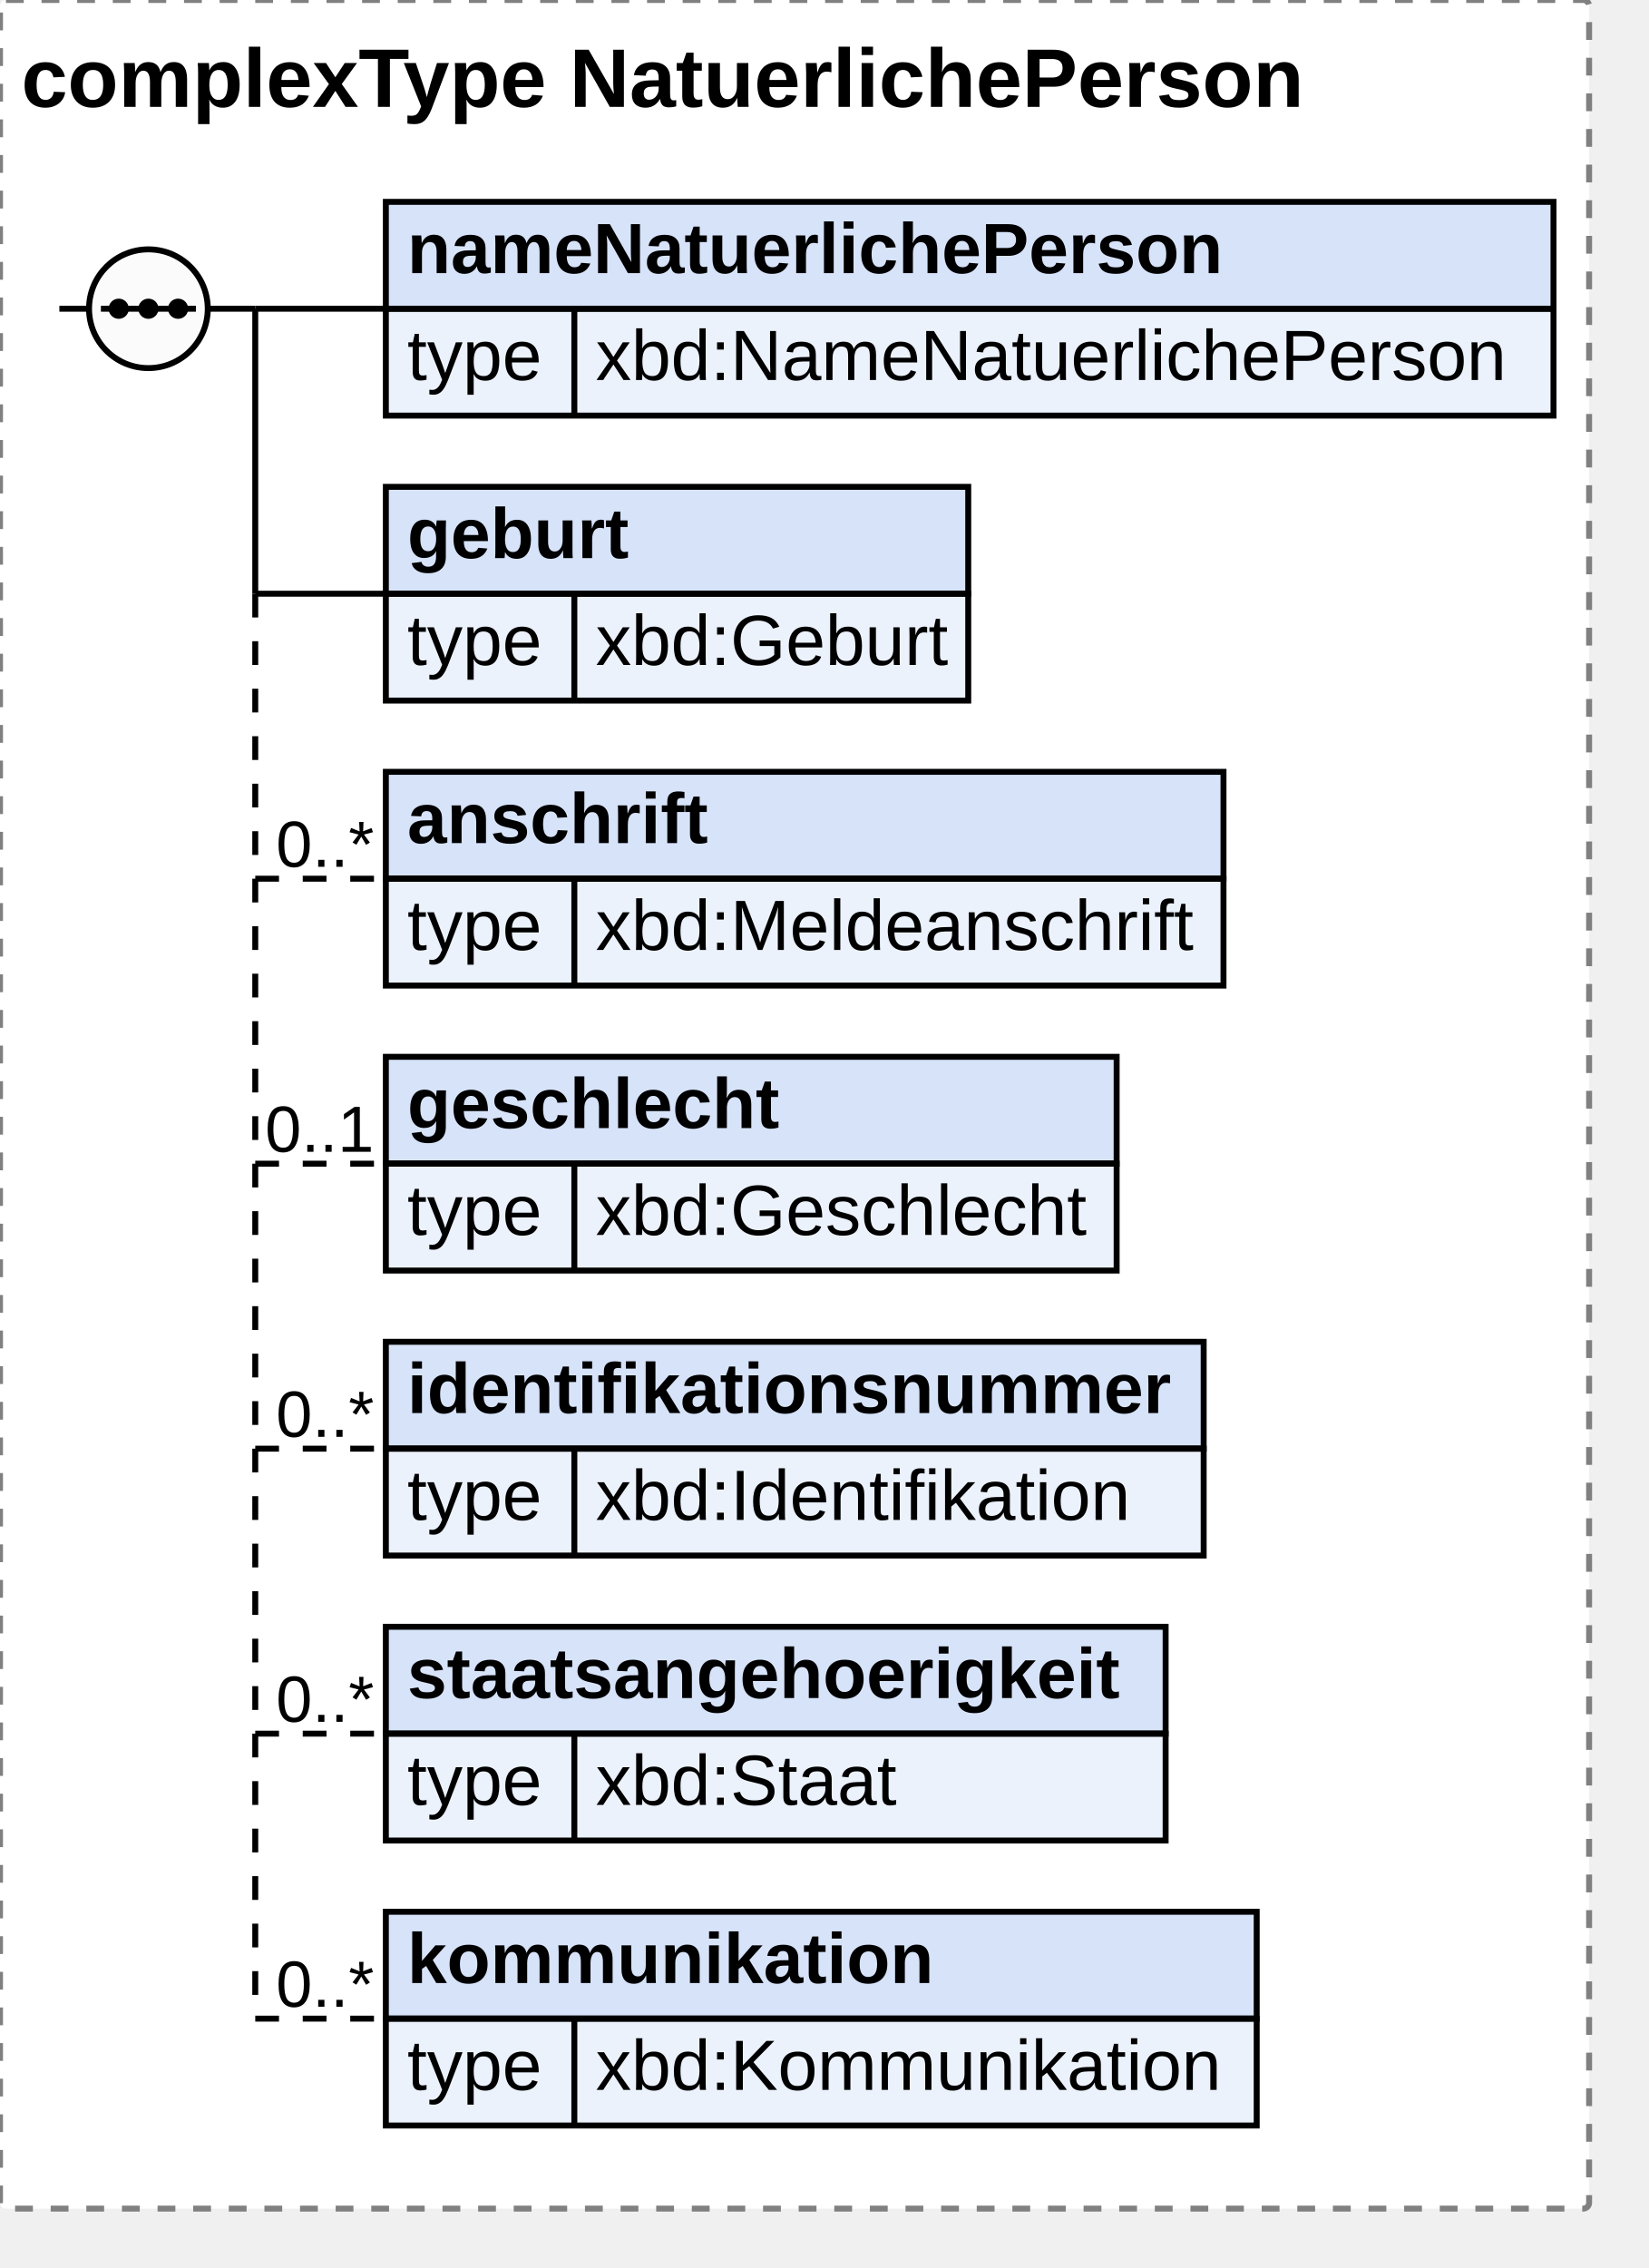
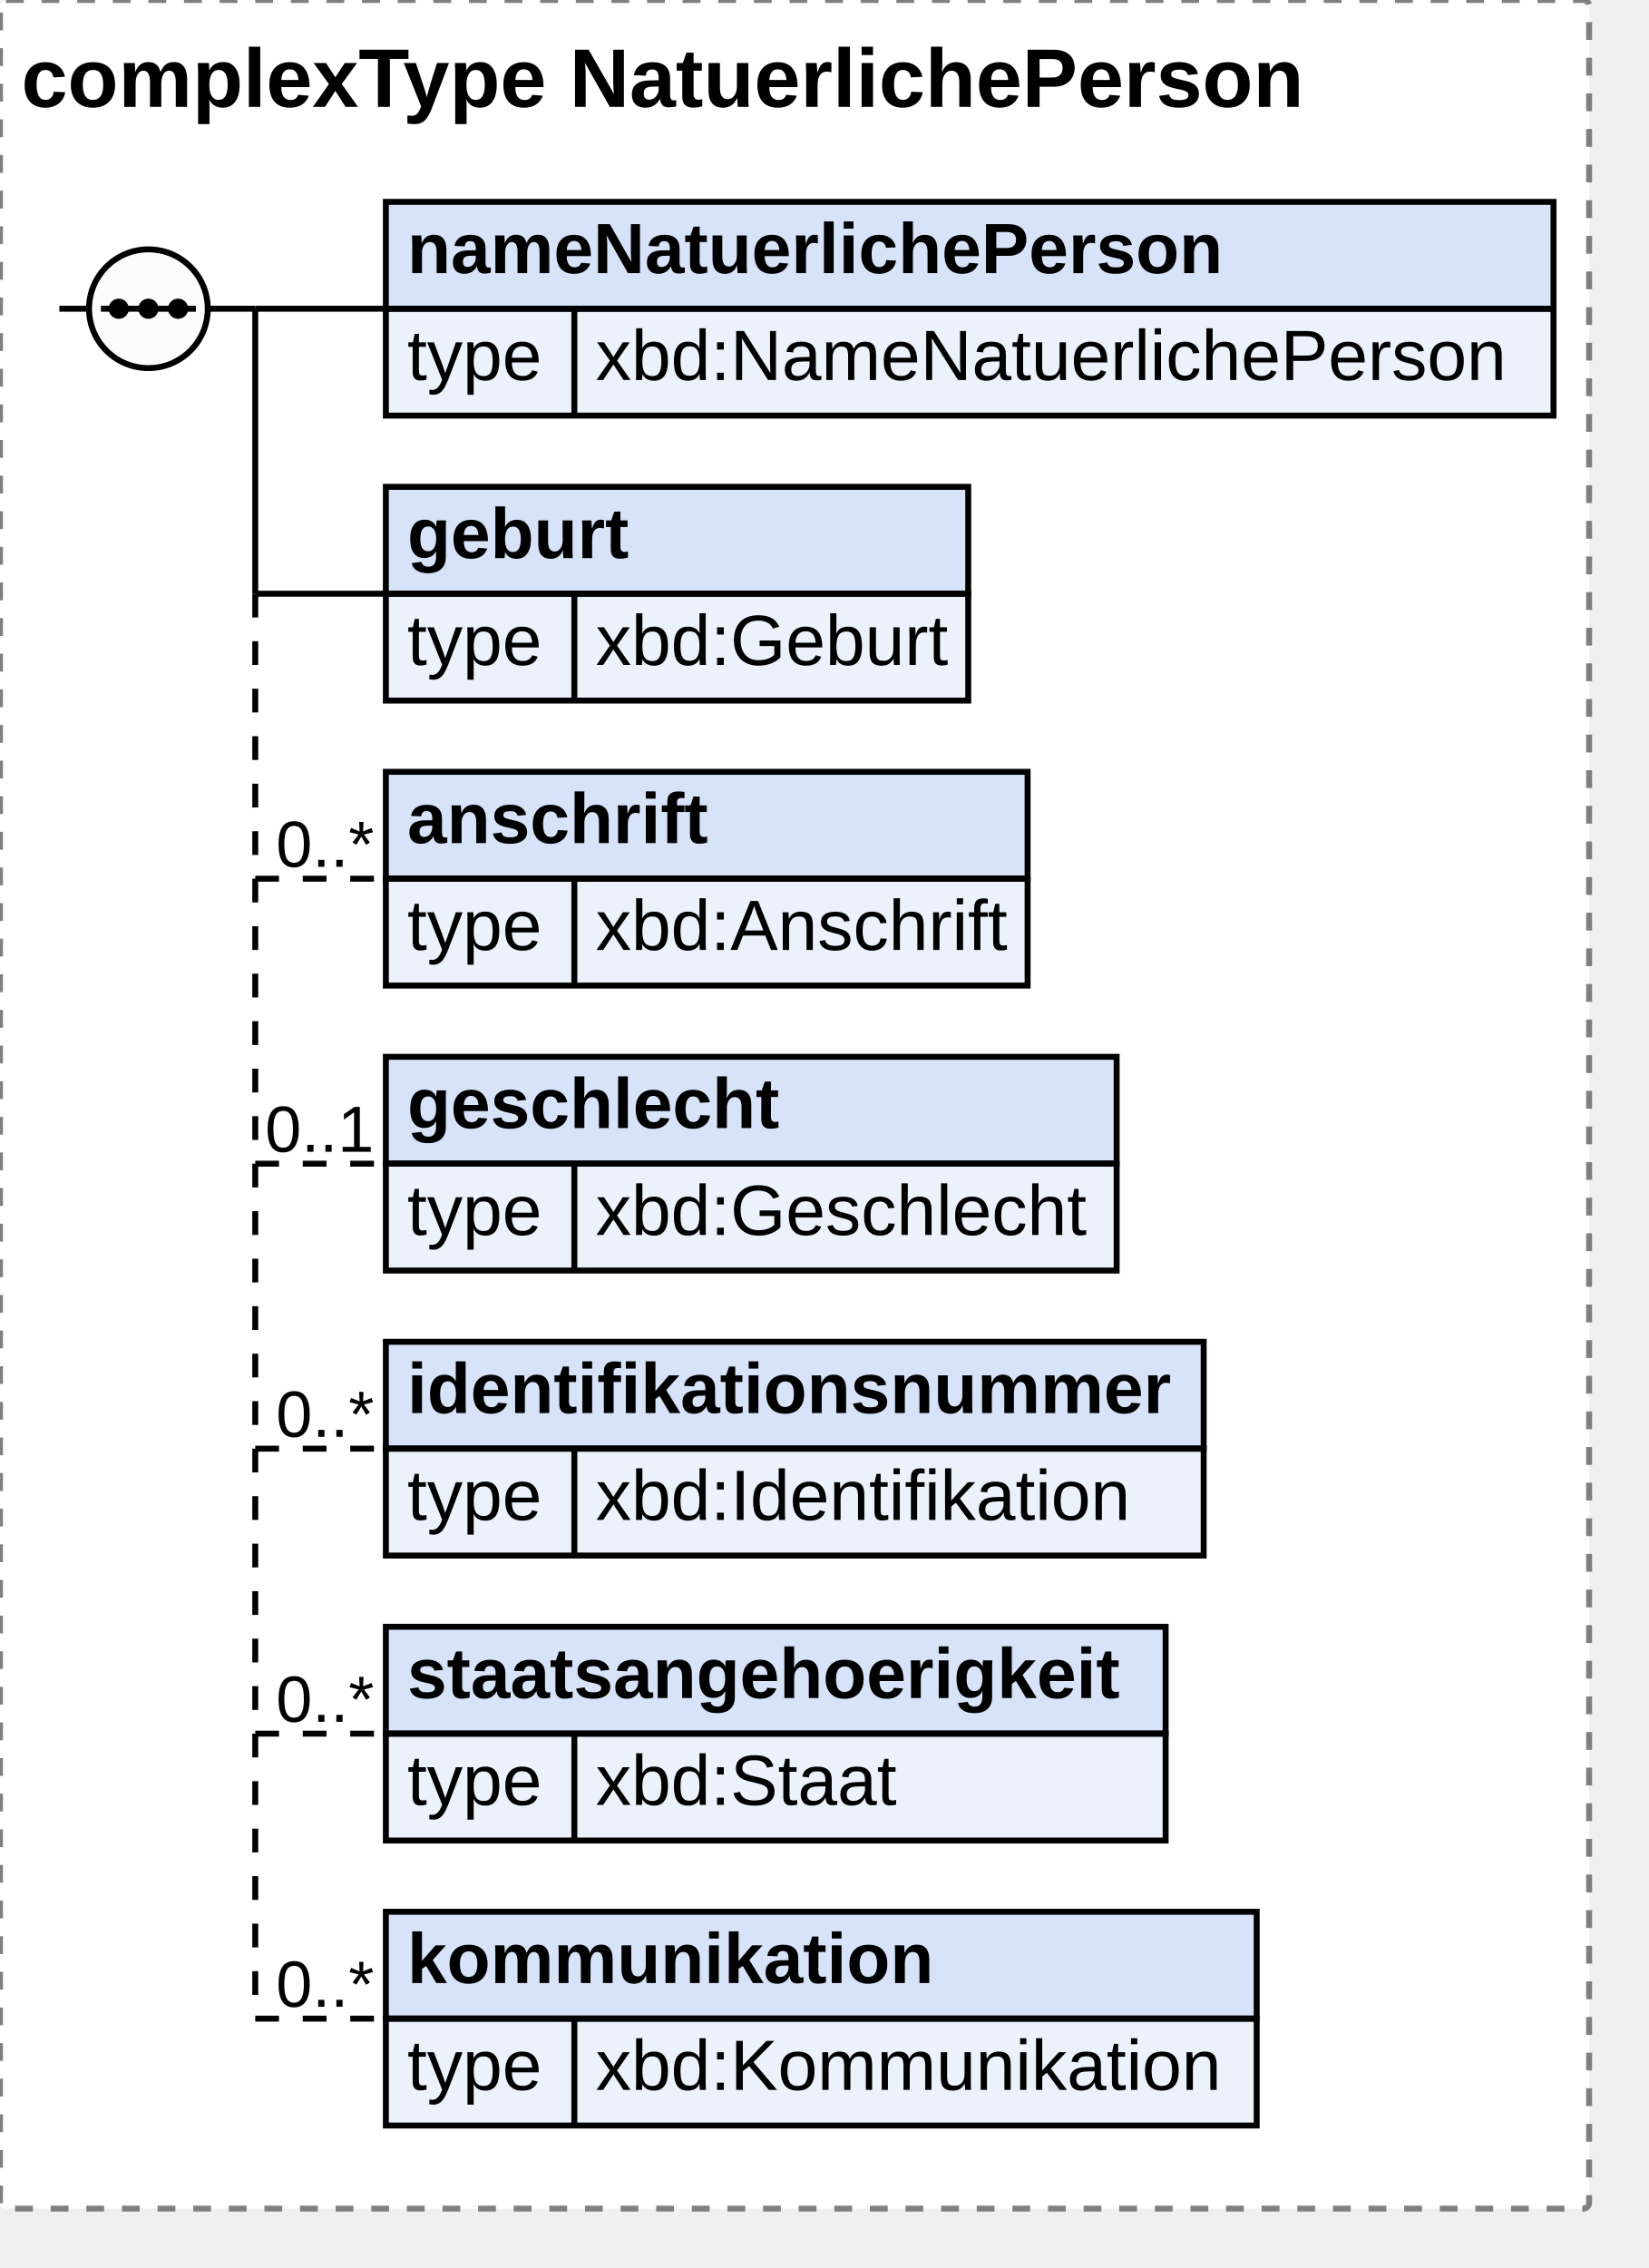
<svg xmlns="http://www.w3.org/2000/svg" width="277.703" height="382">
  <defs>
    <style type="text/css">
                        text {
                            font-family: 'Arial';
                            fill: black;
                        }
                        text.at {
                            font-family: 'Arial';
                            fill: rgb(242, 152, 0);
                        }
                        line {
                            stroke: black;
                        }
                        line.type-structure {
                            stroke: black;
                        }
                        line.type-structure-optional {
                            stroke: black;
                            stroke-dasharray: 4, 4;
                        }
                        rect.attribute-upper {
                            stroke: black;
                            fill: rgb(255, 239, 211);
                        }
                        rect.element-upper {
                            stroke: black;
                            fill: rgb(215, 227, 249);
                        }
                        rect.element-lower {
                            stroke: black;
                            fill: rgb(236, 242, 252);
                        }
                        a text {
                            fill: black;
                        } 
                    </style>
  </defs>
  <rect width="267.703" height="372" stroke-dasharray="3,3" rx="1" ry="1" style="stroke: grey;fill: white;" />
  <text font-size="14" x="3.6" y="18" font-weight="bold">complexType NatuerlichePerson</text>
  <g transform="translate(10,34)">
    <g transform="translate(55,0)">
      <rect width="196.703" height="18" class="element-upper" />
      <rect width="196.703" height="18" y="18" class="element-lower" />
      <text font-size="12" x="3.6" y="12" font-weight="bold">nameNatuerlichePerson</text>
      <line x1="0" y1="18" x2="196.703" y2="18" />
      <text font-size="12" fill="grey" x="3.6" y="30">type</text>
      <line x1="31.753" y1="18" x2="31.753" y2="36" />
      <text font-size="12" x="35.353" y="30">xbd:NameNatuerlichePerson</text>
      <g transform="translate(196.7031,0)" />
    </g>
    <line x1="33" y1="18" x2="55" y2="18" class="type-structure-required" />
    <text font-size="11" fill="black" x="53" y="16" text-anchor="end" />
    <line x1="33" y1="18" x2="33" y2="18" class="type-structure-required" />
    <g transform="translate(55,48)">
      <rect width="98.109" height="18" class="element-upper" />
      <rect width="98.109" height="18" y="18" class="element-lower" />
      <text font-size="12" x="3.6" y="12" font-weight="bold">geburt</text>
      <line x1="0" y1="18" x2="98.109" y2="18" />
      <text font-size="12" fill="grey" x="3.6" y="30">type</text>
      <line x1="31.753" y1="18" x2="31.753" y2="36" />
      <text font-size="12" x="35.353" y="30">xbd:Geburt</text>
      <g transform="translate(98.10938,0)" />
    </g>
    <line x1="33" y1="66" x2="55" y2="66" class="type-structure-required" />
    <text font-size="11" fill="black" x="53" y="64" text-anchor="end" />
    <line x1="33" y1="18" x2="33" y2="66" class="type-structure-required" />
    <g transform="translate(55,96)">
-       <rect width="141.109" height="18" class="element-upper" />
-       <rect width="141.109" height="18" y="18" class="element-lower" />
+       <rect width="108.109" height="18" class="element-upper" />
+       <rect width="108.109" height="18" y="18" class="element-lower" />
      <text font-size="12" x="3.6" y="12" font-weight="bold">anschrift</text>
-       <line x1="0" y1="18" x2="141.109" y2="18" />
+       <line x1="0" y1="18" x2="108.109" y2="18" />
      <text font-size="12" fill="grey" x="3.6" y="30">type</text>
      <line x1="31.753" y1="18" x2="31.753" y2="36" />
-       <text font-size="12" x="35.353" y="30">xbd:Meldeanschrift</text>
-       <g transform="translate(141.1094,0)" />
+       <text font-size="12" x="35.353" y="30">xbd:Anschrift</text>
+       <g transform="translate(108.1094,0)" />
    </g>
    <line x1="33" y1="114" x2="55" y2="114" class="type-structure-optional" />
    <text font-size="11" fill="black" x="53" y="112" text-anchor="end">0..*</text>
    <line x1="33" y1="66" x2="33" y2="114" class="type-structure-optional" />
    <g transform="translate(55,144)">
      <rect width="123.109" height="18" class="element-upper" />
      <rect width="123.109" height="18" y="18" class="element-lower" />
      <text font-size="12" x="3.6" y="12" font-weight="bold">geschlecht</text>
      <line x1="0" y1="18" x2="123.109" y2="18" />
      <text font-size="12" fill="grey" x="3.6" y="30">type</text>
      <line x1="31.753" y1="18" x2="31.753" y2="36" />
      <text font-size="12" x="35.353" y="30">xbd:Geschlecht</text>
      <g transform="translate(123.1094,0)" />
    </g>
    <line x1="33" y1="162" x2="55" y2="162" class="type-structure-optional" />
    <text font-size="11" fill="black" x="53" y="160" text-anchor="end">0..1</text>
    <line x1="33" y1="114" x2="33" y2="162" class="type-structure-optional" />
    <g transform="translate(55,192)">
      <rect width="137.769" height="18" class="element-upper" />
      <rect width="137.769" height="18" y="18" class="element-lower" />
      <text font-size="12" x="3.6" y="12" font-weight="bold">identifikationsnummer</text>
      <line x1="0" y1="18" x2="137.769" y2="18" />
      <text font-size="12" fill="grey" x="3.6" y="30">type</text>
      <line x1="31.753" y1="18" x2="31.753" y2="36" />
      <text font-size="12" x="35.353" y="30">xbd:Identifikation</text>
      <g transform="translate(137.7687,0)" />
    </g>
    <line x1="33" y1="210" x2="55" y2="210" class="type-structure-optional" />
    <text font-size="11" fill="black" x="53" y="208" text-anchor="end">0..*</text>
    <line x1="33" y1="162" x2="33" y2="210" class="type-structure-optional" />
    <g transform="translate(55,240)">
      <rect width="131.362" height="18" class="element-upper" />
      <rect width="131.362" height="18" y="18" class="element-lower" />
      <text font-size="12" x="3.6" y="12" font-weight="bold">staatsangehoerigkeit</text>
      <line x1="0" y1="18" x2="131.362" y2="18" />
      <text font-size="12" fill="grey" x="3.6" y="30">type</text>
      <line x1="31.753" y1="18" x2="31.753" y2="36" />
      <text font-size="12" x="35.353" y="30">xbd:Staat</text>
      <g transform="translate(131.3625,0)" />
    </g>
    <line x1="33" y1="258" x2="55" y2="258" class="type-structure-optional" />
    <text font-size="11" fill="black" x="53" y="256" text-anchor="end">0..*</text>
    <line x1="33" y1="210" x2="33" y2="258" class="type-structure-optional" />
    <g transform="translate(55,288)">
      <rect width="146.703" height="18" class="element-upper" />
      <rect width="146.703" height="18" y="18" class="element-lower" />
      <text font-size="12" x="3.6" y="12" font-weight="bold">kommunikation</text>
      <line x1="0" y1="18" x2="146.703" y2="18" />
      <text font-size="12" fill="grey" x="3.6" y="30">type</text>
      <line x1="31.753" y1="18" x2="31.753" y2="36" />
      <text font-size="12" x="35.353" y="30">xbd:Kommunikation</text>
      <g transform="translate(146.7031,0)" />
    </g>
    <line x1="33" y1="306" x2="55" y2="306" class="type-structure-optional" />
    <text font-size="11" fill="black" x="53" y="304" text-anchor="end">0..*</text>
    <line x1="33" y1="258" x2="33" y2="306" class="type-structure-optional" />
    <circle cx="15" cy="18" r="10" stroke="black" fill="rgb(251, 251, 251)" />
    <line x1="0" y1="18" x2="5" y2="18" class="type-structure-required" />
    <line x1="25" y1="18" x2="33" y2="18" class="type-structure-required" />
    <circle cx="10" cy="18" r="1.2" stroke="black" fill="black" />
    <circle cx="15" cy="18" r="1.2" stroke="black" fill="black" />
    <circle cx="20" cy="18" r="1.2" stroke="black" fill="black" />
    <line x1="7" y1="18" x2="23" y2="18" />
  </g>
</svg>
